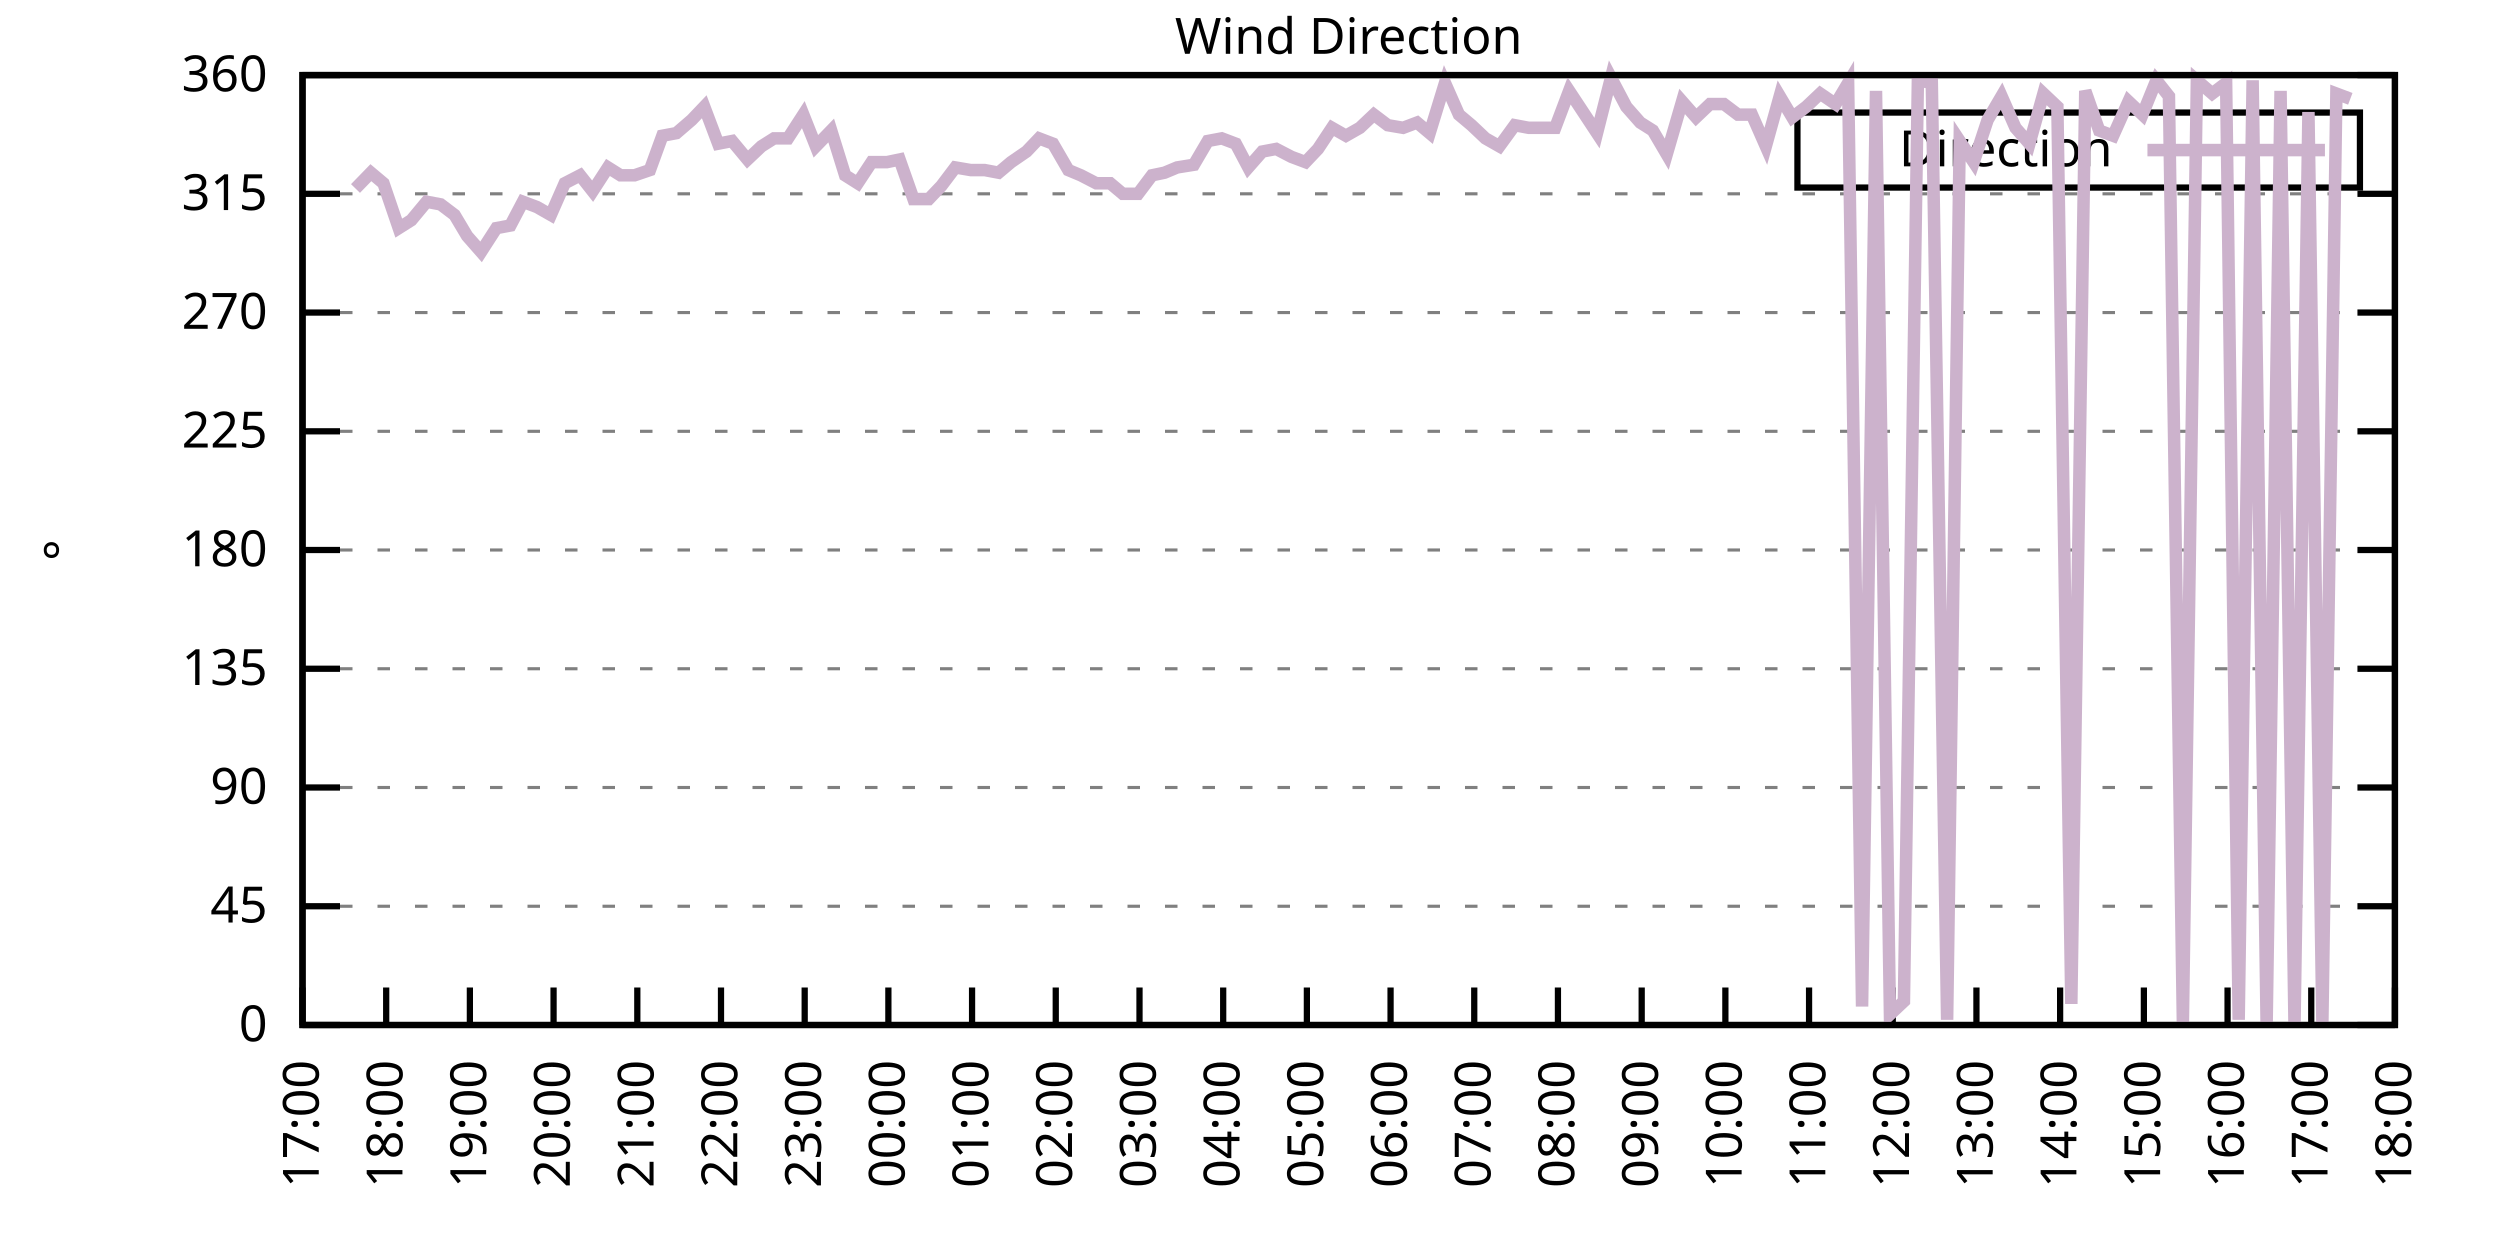
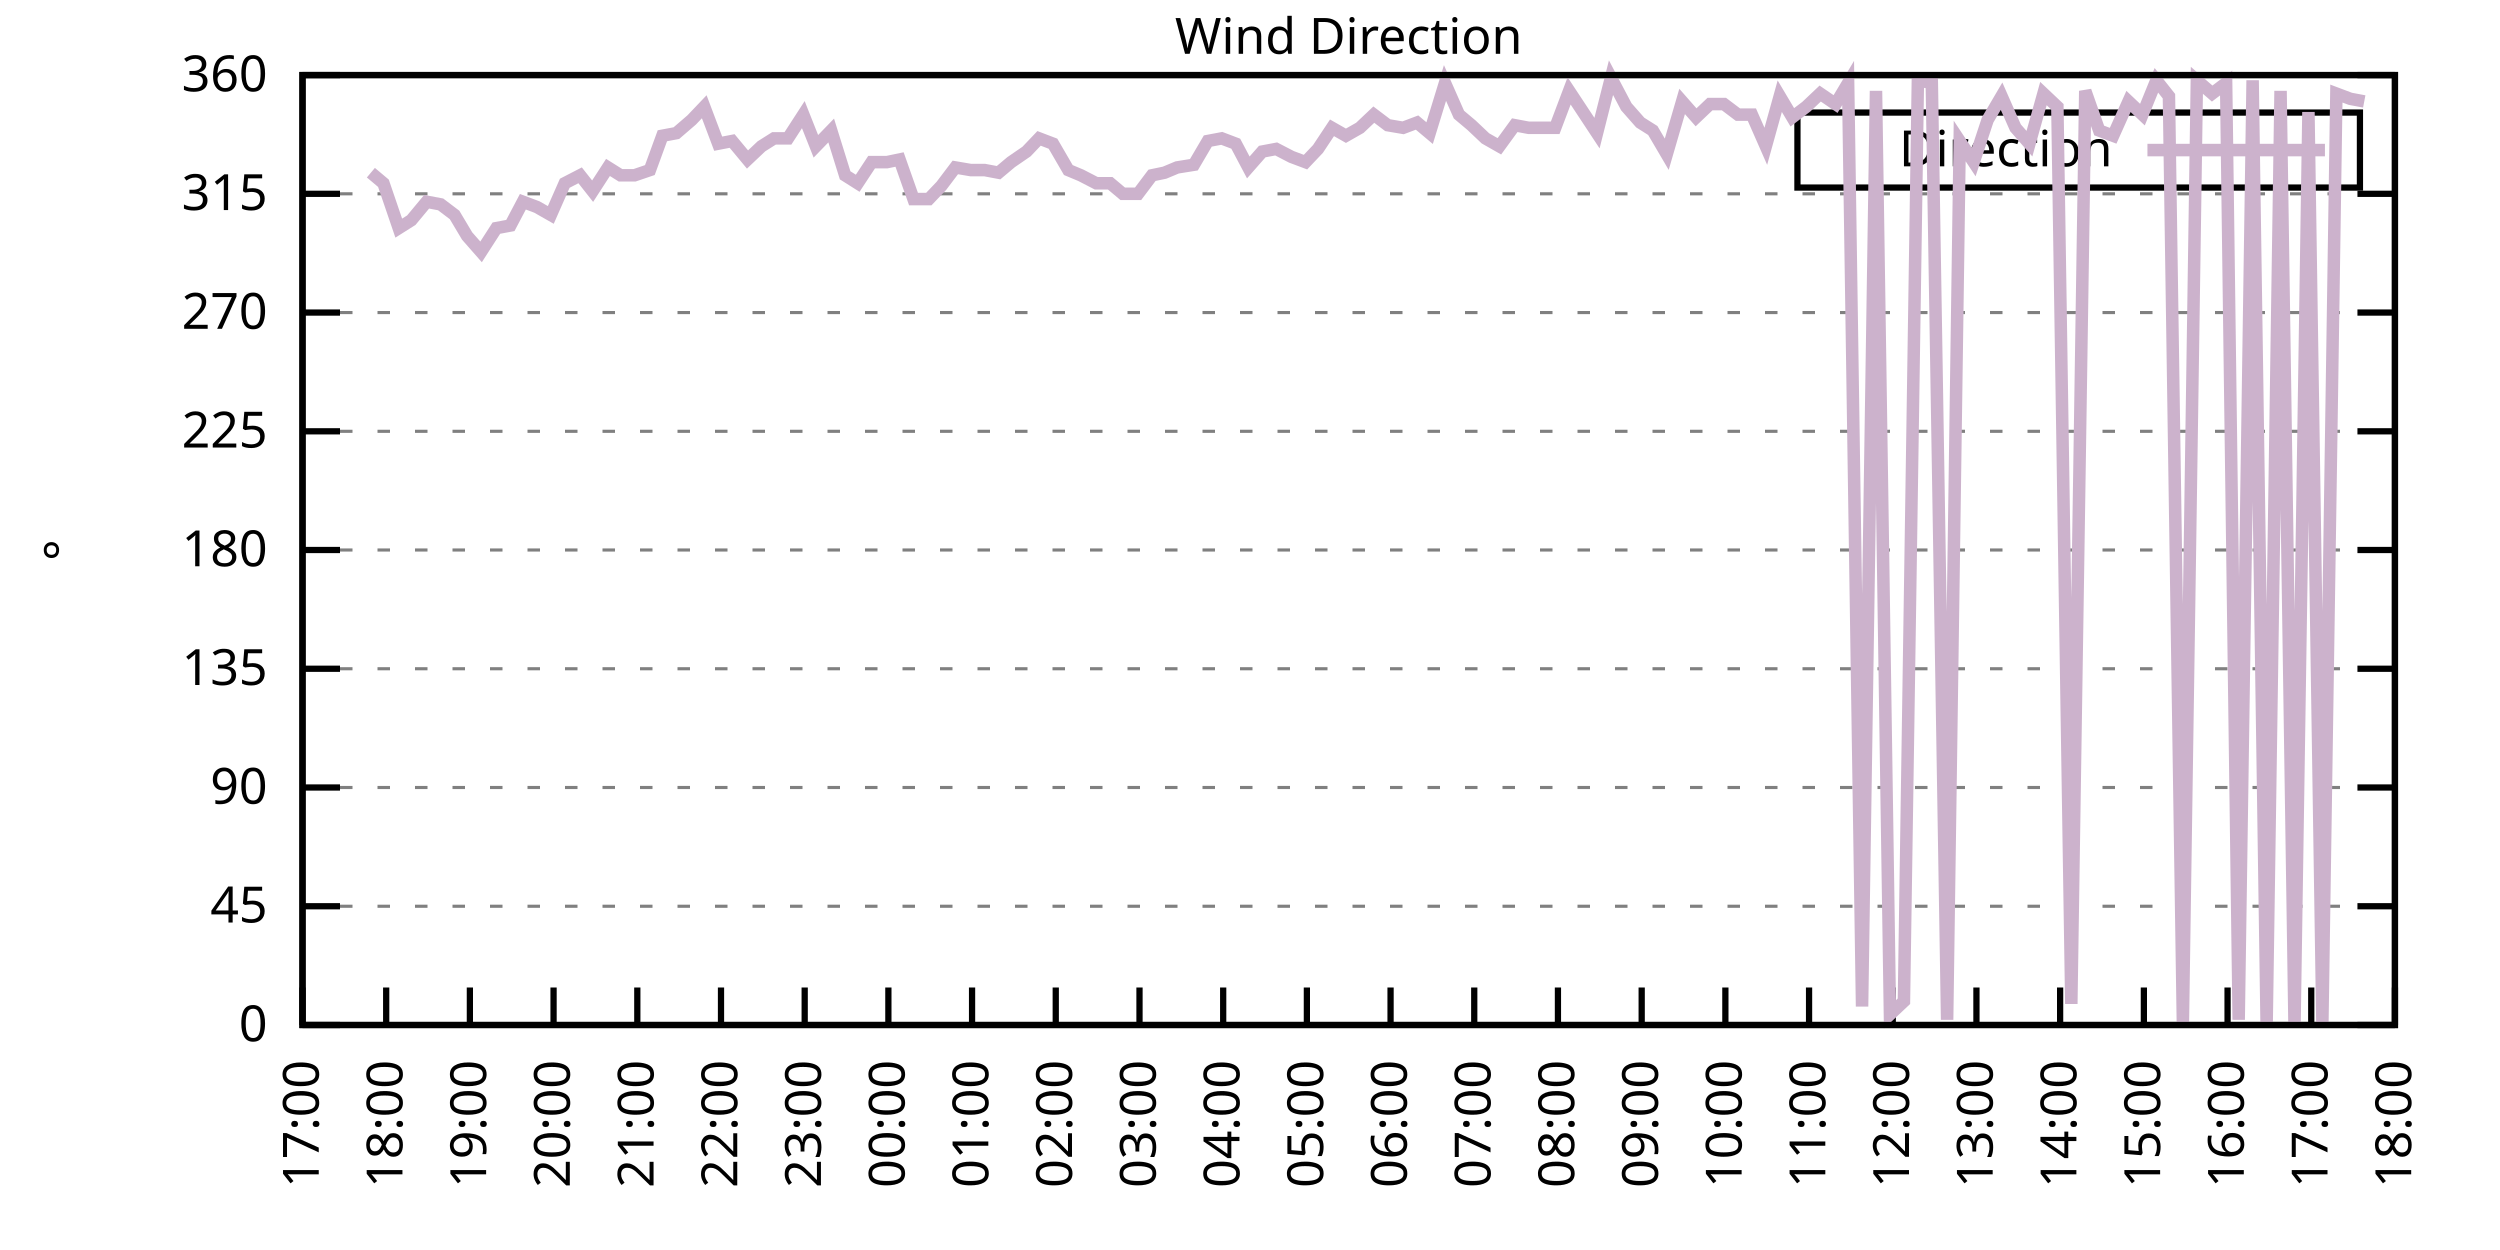
<svg xmlns="http://www.w3.org/2000/svg" xmlns:xlink="http://www.w3.org/1999/xlink" width="400" height="200" viewBox="0 0 400 200">
  <g id="gnuplot_canvas">
    <rect x="0" y="0" width="400" height="200" fill="none" />
    <defs>
      <circle id="gpDot" r="0.5" stroke-width="0.5" stroke="currentColor" />
      <path id="gpPt0" stroke-width="0.333" stroke="currentColor" d="M-1,0 h2 M0,-1 v2" />
      <path id="gpPt1" stroke-width="0.333" stroke="currentColor" d="M-1,-1 L1,1 M1,-1 L-1,1" />
      <path id="gpPt2" stroke-width="0.333" stroke="currentColor" d="M-1,0 L1,0 M0,-1 L0,1 M-1,-1 L1,1 M-1,1 L1,-1" />
      <rect id="gpPt3" stroke-width="0.333" stroke="currentColor" x="-1" y="-1" width="2" height="2" />
      <rect id="gpPt4" stroke-width="0.333" stroke="currentColor" fill="currentColor" x="-1" y="-1" width="2" height="2" />
      <circle id="gpPt5" stroke-width="0.333" stroke="currentColor" cx="0" cy="0" r="1" />
      <use xlink:href="#gpPt5" id="gpPt6" fill="currentColor" stroke="none" />
      <path id="gpPt7" stroke-width="0.333" stroke="currentColor" d="M0,-1.33 L-1.33,0.67 L1.33,0.67 z" />
      <use xlink:href="#gpPt7" id="gpPt8" fill="currentColor" stroke="none" />
      <use xlink:href="#gpPt7" id="gpPt9" stroke="currentColor" transform="rotate(180)" />
      <use xlink:href="#gpPt9" id="gpPt10" fill="currentColor" stroke="none" />
      <use xlink:href="#gpPt3" id="gpPt11" stroke="currentColor" transform="rotate(45)" />
      <use xlink:href="#gpPt11" id="gpPt12" fill="currentColor" stroke="none" />
      <path id="gpPt13" stroke-width="0.333" stroke="currentColor" d="M0,1.330 L1.265,0.411 L0.782,-1.067 L-0.782,-1.076 L-1.265,0.411 z" />
      <use xlink:href="#gpPt13" id="gpPt14" fill="currentColor" stroke="none" />
      <filter id="textbox" filterUnits="objectBoundingBox" x="0" y="0" height="1" width="1">
        <feFlood flood-color="white" flood-opacity="1" result="bgnd" />
        <feComposite in="SourceGraphic" in2="bgnd" operator="atop" />
      </filter>
      <filter id="greybox" filterUnits="objectBoundingBox" x="0" y="0" height="1" width="1">
        <feFlood flood-color="lightgrey" flood-opacity="1" result="grey" />
        <feComposite in="SourceGraphic" in2="grey" operator="atop" />
      </filter>
    </defs>
    <g fill="none" color="white" stroke="currentColor" stroke-width="1.00" stroke-linecap="butt" stroke-linejoin="miter">
</g>
    <g fill="none" color="black" stroke="currentColor" stroke-width="1.00" stroke-linecap="butt" stroke-linejoin="miter">
      <g stroke="none" shape-rendering="crispEdges">
        <polygon fill="rgb(255, 255, 255)" points="48.40,164.00 383.18,164.00 383.18,12.02 48.40,12.02 " />
      </g>
    </g>
    <g fill="none" color="black" stroke="currentColor" stroke-width="1.00" stroke-linecap="butt" stroke-linejoin="miter">
</g>
    <g fill="none" color="black" stroke="black" stroke-width="0.50" stroke-linecap="butt" stroke-linejoin="miter">
</g>
    <g fill="none" color="gray" stroke="currentColor" stroke-width="0.50" stroke-linecap="butt" stroke-linejoin="miter">
      <path stroke="gray" stroke-dasharray="2,4" class="gridline" d="M48.40,164.00 L383.19,164.00  " />
    </g>
    <g fill="none" color="gray" stroke="gray" stroke-width="1.00" stroke-linecap="butt" stroke-linejoin="miter">
</g>
    <g fill="none" color="black" stroke="currentColor" stroke-width="1.00" stroke-linecap="butt" stroke-linejoin="miter">
      <path stroke="black" d="M48.40,164.00 L54.40,164.00 M383.19,164.00 L377.19,164.00  " />
      <g transform="translate(42.80,166.60)" stroke="none" fill="black" font-family="Sans" font-size="8.00" text-anchor="end">
        <text>
          <tspan font-family="Sans"> 0</tspan>
        </text>
      </g>
    </g>
    <g fill="none" color="black" stroke="currentColor" stroke-width="1.00" stroke-linecap="butt" stroke-linejoin="miter">
</g>
    <g fill="none" color="black" stroke="black" stroke-width="0.50" stroke-linecap="butt" stroke-linejoin="miter">
</g>
    <g fill="none" color="gray" stroke="currentColor" stroke-width="0.50" stroke-linecap="butt" stroke-linejoin="miter">
      <path stroke="gray" stroke-dasharray="2,4" class="gridline" d="M48.40,145.00 L383.19,145.00  " />
    </g>
    <g fill="none" color="gray" stroke="gray" stroke-width="1.00" stroke-linecap="butt" stroke-linejoin="miter">
</g>
    <g fill="none" color="black" stroke="currentColor" stroke-width="1.00" stroke-linecap="butt" stroke-linejoin="miter">
      <path stroke="black" d="M48.40,145.00 L54.40,145.00 M383.19,145.00 L377.19,145.00  " />
      <g transform="translate(42.80,147.60)" stroke="none" fill="black" font-family="Sans" font-size="8.00" text-anchor="end">
        <text>
          <tspan font-family="Sans"> 45</tspan>
        </text>
      </g>
    </g>
    <g fill="none" color="black" stroke="currentColor" stroke-width="1.00" stroke-linecap="butt" stroke-linejoin="miter">
</g>
    <g fill="none" color="black" stroke="black" stroke-width="0.50" stroke-linecap="butt" stroke-linejoin="miter">
</g>
    <g fill="none" color="gray" stroke="currentColor" stroke-width="0.50" stroke-linecap="butt" stroke-linejoin="miter">
      <path stroke="gray" stroke-dasharray="2,4" class="gridline" d="M48.40,126.00 L383.19,126.00  " />
    </g>
    <g fill="none" color="gray" stroke="gray" stroke-width="1.00" stroke-linecap="butt" stroke-linejoin="miter">
</g>
    <g fill="none" color="black" stroke="currentColor" stroke-width="1.00" stroke-linecap="butt" stroke-linejoin="miter">
      <path stroke="black" d="M48.40,126.00 L54.40,126.00 M383.19,126.00 L377.19,126.00  " />
      <g transform="translate(42.80,128.60)" stroke="none" fill="black" font-family="Sans" font-size="8.00" text-anchor="end">
        <text>
          <tspan font-family="Sans"> 90</tspan>
        </text>
      </g>
    </g>
    <g fill="none" color="black" stroke="currentColor" stroke-width="1.00" stroke-linecap="butt" stroke-linejoin="miter">
</g>
    <g fill="none" color="black" stroke="black" stroke-width="0.50" stroke-linecap="butt" stroke-linejoin="miter">
</g>
    <g fill="none" color="gray" stroke="currentColor" stroke-width="0.50" stroke-linecap="butt" stroke-linejoin="miter">
      <path stroke="gray" stroke-dasharray="2,4" class="gridline" d="M48.40,107.00 L383.19,107.00  " />
    </g>
    <g fill="none" color="gray" stroke="gray" stroke-width="1.00" stroke-linecap="butt" stroke-linejoin="miter">
</g>
    <g fill="none" color="black" stroke="currentColor" stroke-width="1.00" stroke-linecap="butt" stroke-linejoin="miter">
      <path stroke="black" d="M48.40,107.00 L54.40,107.00 M383.19,107.00 L377.19,107.00  " />
      <g transform="translate(42.80,109.60)" stroke="none" fill="black" font-family="Sans" font-size="8.00" text-anchor="end">
        <text>
          <tspan font-family="Sans"> 135</tspan>
        </text>
      </g>
    </g>
    <g fill="none" color="black" stroke="currentColor" stroke-width="1.00" stroke-linecap="butt" stroke-linejoin="miter">
</g>
    <g fill="none" color="black" stroke="black" stroke-width="0.50" stroke-linecap="butt" stroke-linejoin="miter">
</g>
    <g fill="none" color="gray" stroke="currentColor" stroke-width="0.50" stroke-linecap="butt" stroke-linejoin="miter">
      <path stroke="gray" stroke-dasharray="2,4" class="gridline" d="M48.40,88.00 L383.19,88.00  " />
    </g>
    <g fill="none" color="gray" stroke="gray" stroke-width="1.00" stroke-linecap="butt" stroke-linejoin="miter">
</g>
    <g fill="none" color="black" stroke="currentColor" stroke-width="1.00" stroke-linecap="butt" stroke-linejoin="miter">
      <path stroke="black" d="M48.40,88.00 L54.40,88.00 M383.19,88.00 L377.19,88.00  " />
      <g transform="translate(42.80,90.60)" stroke="none" fill="black" font-family="Sans" font-size="8.00" text-anchor="end">
        <text>
          <tspan font-family="Sans"> 180</tspan>
        </text>
      </g>
    </g>
    <g fill="none" color="black" stroke="currentColor" stroke-width="1.00" stroke-linecap="butt" stroke-linejoin="miter">
</g>
    <g fill="none" color="black" stroke="black" stroke-width="0.50" stroke-linecap="butt" stroke-linejoin="miter">
</g>
    <g fill="none" color="gray" stroke="currentColor" stroke-width="0.50" stroke-linecap="butt" stroke-linejoin="miter">
      <path stroke="gray" stroke-dasharray="2,4" class="gridline" d="M48.40,69.01 L383.19,69.01  " />
    </g>
    <g fill="none" color="gray" stroke="gray" stroke-width="1.00" stroke-linecap="butt" stroke-linejoin="miter">
</g>
    <g fill="none" color="black" stroke="currentColor" stroke-width="1.00" stroke-linecap="butt" stroke-linejoin="miter">
      <path stroke="black" d="M48.40,69.01 L54.40,69.01 M383.19,69.01 L377.19,69.01  " />
      <g transform="translate(42.80,71.61)" stroke="none" fill="black" font-family="Sans" font-size="8.00" text-anchor="end">
        <text>
          <tspan font-family="Sans"> 225</tspan>
        </text>
      </g>
    </g>
    <g fill="none" color="black" stroke="currentColor" stroke-width="1.00" stroke-linecap="butt" stroke-linejoin="miter">
</g>
    <g fill="none" color="black" stroke="black" stroke-width="0.50" stroke-linecap="butt" stroke-linejoin="miter">
</g>
    <g fill="none" color="gray" stroke="currentColor" stroke-width="0.50" stroke-linecap="butt" stroke-linejoin="miter">
      <path stroke="gray" stroke-dasharray="2,4" class="gridline" d="M48.40,50.01 L383.19,50.01  " />
    </g>
    <g fill="none" color="gray" stroke="gray" stroke-width="1.00" stroke-linecap="butt" stroke-linejoin="miter">
</g>
    <g fill="none" color="black" stroke="currentColor" stroke-width="1.00" stroke-linecap="butt" stroke-linejoin="miter">
      <path stroke="black" d="M48.40,50.01 L54.40,50.01 M383.19,50.01 L377.19,50.01  " />
      <g transform="translate(42.80,52.61)" stroke="none" fill="black" font-family="Sans" font-size="8.00" text-anchor="end">
        <text>
          <tspan font-family="Sans"> 270</tspan>
        </text>
      </g>
    </g>
    <g fill="none" color="black" stroke="currentColor" stroke-width="1.00" stroke-linecap="butt" stroke-linejoin="miter">
</g>
    <g fill="none" color="black" stroke="black" stroke-width="0.50" stroke-linecap="butt" stroke-linejoin="miter">
</g>
    <g fill="none" color="gray" stroke="currentColor" stroke-width="0.50" stroke-linecap="butt" stroke-linejoin="miter">
      <path stroke="gray" stroke-dasharray="2,4" class="gridline" d="M48.40,31.01 L383.19,31.01  " />
    </g>
    <g fill="none" color="gray" stroke="gray" stroke-width="1.00" stroke-linecap="butt" stroke-linejoin="miter">
</g>
    <g fill="none" color="black" stroke="currentColor" stroke-width="1.00" stroke-linecap="butt" stroke-linejoin="miter">
      <path stroke="black" d="M48.40,31.01 L54.40,31.01 M383.19,31.01 L377.19,31.01  " />
      <g transform="translate(42.80,33.61)" stroke="none" fill="black" font-family="Sans" font-size="8.00" text-anchor="end">
        <text>
          <tspan font-family="Sans"> 315</tspan>
        </text>
      </g>
    </g>
    <g fill="none" color="black" stroke="currentColor" stroke-width="1.00" stroke-linecap="butt" stroke-linejoin="miter">
</g>
    <g fill="none" color="black" stroke="black" stroke-width="0.50" stroke-linecap="butt" stroke-linejoin="miter">
</g>
    <g fill="none" color="gray" stroke="currentColor" stroke-width="0.50" stroke-linecap="butt" stroke-linejoin="miter">
      <path stroke="gray" stroke-dasharray="2,4" class="gridline" d="M48.40,12.01 L383.19,12.01  " />
    </g>
    <g fill="none" color="gray" stroke="gray" stroke-width="1.00" stroke-linecap="butt" stroke-linejoin="miter">
</g>
    <g fill="none" color="black" stroke="currentColor" stroke-width="1.00" stroke-linecap="butt" stroke-linejoin="miter">
      <path stroke="black" d="M48.40,12.01 L54.40,12.01 M383.19,12.01 L377.19,12.01  " />
      <g transform="translate(42.80,14.61)" stroke="none" fill="black" font-family="Sans" font-size="8.00" text-anchor="end">
        <text>
          <tspan font-family="Sans"> 360</tspan>
        </text>
      </g>
    </g>
    <g fill="none" color="black" stroke="currentColor" stroke-width="1.00" stroke-linecap="butt" stroke-linejoin="miter">
      <path stroke="black" d="M48.40,164.00 L48.40,158.00  " />
      <g transform="translate(51.00,169.60) rotate(270.00)" stroke="none" fill="black" font-family="Sans" font-size="8.00" text-anchor="end">
        <text>
          <tspan font-family="Sans">17:00</tspan>
        </text>
      </g>
    </g>
    <g fill="none" color="black" stroke="currentColor" stroke-width="1.00" stroke-linecap="butt" stroke-linejoin="miter">
      <path stroke="black" d="M61.79,164.00 L61.79,158.00  " />
      <g transform="translate(64.39,169.60) rotate(270.00)" stroke="none" fill="black" font-family="Sans" font-size="8.00" text-anchor="end">
        <text>
          <tspan font-family="Sans">18:00</tspan>
        </text>
      </g>
    </g>
    <g fill="none" color="black" stroke="currentColor" stroke-width="1.00" stroke-linecap="butt" stroke-linejoin="miter">
      <path stroke="black" d="M75.18,164.00 L75.18,158.00  " />
      <g transform="translate(77.78,169.60) rotate(270.00)" stroke="none" fill="black" font-family="Sans" font-size="8.00" text-anchor="end">
        <text>
          <tspan font-family="Sans">19:00</tspan>
        </text>
      </g>
    </g>
    <g fill="none" color="black" stroke="currentColor" stroke-width="1.00" stroke-linecap="butt" stroke-linejoin="miter">
      <path stroke="black" d="M88.57,164.00 L88.57,158.00  " />
      <g transform="translate(91.17,169.60) rotate(270.00)" stroke="none" fill="black" font-family="Sans" font-size="8.00" text-anchor="end">
        <text>
          <tspan font-family="Sans">20:00</tspan>
        </text>
      </g>
    </g>
    <g fill="none" color="black" stroke="currentColor" stroke-width="1.00" stroke-linecap="butt" stroke-linejoin="miter">
      <path stroke="black" d="M101.97,164.00 L101.97,158.00  " />
      <g transform="translate(104.57,169.60) rotate(270.00)" stroke="none" fill="black" font-family="Sans" font-size="8.00" text-anchor="end">
        <text>
          <tspan font-family="Sans">21:00</tspan>
        </text>
      </g>
    </g>
    <g fill="none" color="black" stroke="currentColor" stroke-width="1.00" stroke-linecap="butt" stroke-linejoin="miter">
      <path stroke="black" d="M115.36,164.00 L115.36,158.00  " />
      <g transform="translate(117.96,169.60) rotate(270.00)" stroke="none" fill="black" font-family="Sans" font-size="8.00" text-anchor="end">
        <text>
          <tspan font-family="Sans">22:00</tspan>
        </text>
      </g>
    </g>
    <g fill="none" color="black" stroke="currentColor" stroke-width="1.00" stroke-linecap="butt" stroke-linejoin="miter">
      <path stroke="black" d="M128.75,164.00 L128.75,158.00  " />
      <g transform="translate(131.35,169.60) rotate(270.00)" stroke="none" fill="black" font-family="Sans" font-size="8.00" text-anchor="end">
        <text>
          <tspan font-family="Sans">23:00</tspan>
        </text>
      </g>
    </g>
    <g fill="none" color="black" stroke="currentColor" stroke-width="1.00" stroke-linecap="butt" stroke-linejoin="miter">
      <path stroke="black" d="M142.14,164.00 L142.14,158.00  " />
      <g transform="translate(144.74,169.60) rotate(270.00)" stroke="none" fill="black" font-family="Sans" font-size="8.00" text-anchor="end">
        <text>
          <tspan font-family="Sans">00:00</tspan>
        </text>
      </g>
    </g>
    <g fill="none" color="black" stroke="currentColor" stroke-width="1.00" stroke-linecap="butt" stroke-linejoin="miter">
      <path stroke="black" d="M155.53,164.00 L155.53,158.00  " />
      <g transform="translate(158.13,169.60) rotate(270.00)" stroke="none" fill="black" font-family="Sans" font-size="8.00" text-anchor="end">
        <text>
          <tspan font-family="Sans">01:00</tspan>
        </text>
      </g>
    </g>
    <g fill="none" color="black" stroke="currentColor" stroke-width="1.00" stroke-linecap="butt" stroke-linejoin="miter">
      <path stroke="black" d="M168.92,164.00 L168.92,158.00  " />
      <g transform="translate(171.52,169.60) rotate(270.00)" stroke="none" fill="black" font-family="Sans" font-size="8.00" text-anchor="end">
        <text>
          <tspan font-family="Sans">02:00</tspan>
        </text>
      </g>
    </g>
    <g fill="none" color="black" stroke="currentColor" stroke-width="1.00" stroke-linecap="butt" stroke-linejoin="miter">
      <path stroke="black" d="M182.32,164.00 L182.32,158.00  " />
      <g transform="translate(184.92,169.60) rotate(270.00)" stroke="none" fill="black" font-family="Sans" font-size="8.00" text-anchor="end">
        <text>
          <tspan font-family="Sans">03:00</tspan>
        </text>
      </g>
    </g>
    <g fill="none" color="black" stroke="currentColor" stroke-width="1.00" stroke-linecap="butt" stroke-linejoin="miter">
      <path stroke="black" d="M195.71,164.00 L195.71,158.00  " />
      <g transform="translate(198.31,169.60) rotate(270.00)" stroke="none" fill="black" font-family="Sans" font-size="8.00" text-anchor="end">
        <text>
          <tspan font-family="Sans">04:00</tspan>
        </text>
      </g>
    </g>
    <g fill="none" color="black" stroke="currentColor" stroke-width="1.00" stroke-linecap="butt" stroke-linejoin="miter">
      <path stroke="black" d="M209.10,164.00 L209.10,158.00  " />
      <g transform="translate(211.70,169.60) rotate(270.00)" stroke="none" fill="black" font-family="Sans" font-size="8.00" text-anchor="end">
        <text>
          <tspan font-family="Sans">05:00</tspan>
        </text>
      </g>
    </g>
    <g fill="none" color="black" stroke="currentColor" stroke-width="1.00" stroke-linecap="butt" stroke-linejoin="miter">
      <path stroke="black" d="M222.49,164.00 L222.49,158.00  " />
      <g transform="translate(225.09,169.60) rotate(270.00)" stroke="none" fill="black" font-family="Sans" font-size="8.00" text-anchor="end">
        <text>
          <tspan font-family="Sans">06:00</tspan>
        </text>
      </g>
    </g>
    <g fill="none" color="black" stroke="currentColor" stroke-width="1.00" stroke-linecap="butt" stroke-linejoin="miter">
      <path stroke="black" d="M235.88,164.00 L235.88,158.00  " />
      <g transform="translate(238.48,169.60) rotate(270.00)" stroke="none" fill="black" font-family="Sans" font-size="8.00" text-anchor="end">
        <text>
          <tspan font-family="Sans">07:00</tspan>
        </text>
      </g>
    </g>
    <g fill="none" color="black" stroke="currentColor" stroke-width="1.00" stroke-linecap="butt" stroke-linejoin="miter">
      <path stroke="black" d="M249.27,164.00 L249.27,158.00  " />
      <g transform="translate(251.87,169.60) rotate(270.00)" stroke="none" fill="black" font-family="Sans" font-size="8.00" text-anchor="end">
        <text>
          <tspan font-family="Sans">08:00</tspan>
        </text>
      </g>
    </g>
    <g fill="none" color="black" stroke="currentColor" stroke-width="1.00" stroke-linecap="butt" stroke-linejoin="miter">
      <path stroke="black" d="M262.67,164.00 L262.67,158.00  " />
      <g transform="translate(265.27,169.60) rotate(270.00)" stroke="none" fill="black" font-family="Sans" font-size="8.00" text-anchor="end">
        <text>
          <tspan font-family="Sans">09:00</tspan>
        </text>
      </g>
    </g>
    <g fill="none" color="black" stroke="currentColor" stroke-width="1.00" stroke-linecap="butt" stroke-linejoin="miter">
      <path stroke="black" d="M276.06,164.00 L276.06,158.00  " />
      <g transform="translate(278.66,169.60) rotate(270.00)" stroke="none" fill="black" font-family="Sans" font-size="8.00" text-anchor="end">
        <text>
          <tspan font-family="Sans">10:00</tspan>
        </text>
      </g>
    </g>
    <g fill="none" color="black" stroke="currentColor" stroke-width="1.00" stroke-linecap="butt" stroke-linejoin="miter">
      <path stroke="black" d="M289.45,164.00 L289.45,158.00  " />
      <g transform="translate(292.05,169.60) rotate(270.00)" stroke="none" fill="black" font-family="Sans" font-size="8.00" text-anchor="end">
        <text>
          <tspan font-family="Sans">11:00</tspan>
        </text>
      </g>
    </g>
    <g fill="none" color="black" stroke="currentColor" stroke-width="1.00" stroke-linecap="butt" stroke-linejoin="miter">
      <path stroke="black" d="M302.84,164.00 L302.84,158.00  " />
      <g transform="translate(305.44,169.60) rotate(270.00)" stroke="none" fill="black" font-family="Sans" font-size="8.00" text-anchor="end">
        <text>
          <tspan font-family="Sans">12:00</tspan>
        </text>
      </g>
    </g>
    <g fill="none" color="black" stroke="currentColor" stroke-width="1.00" stroke-linecap="butt" stroke-linejoin="miter">
      <path stroke="black" d="M316.23,164.00 L316.23,158.00  " />
      <g transform="translate(318.83,169.60) rotate(270.00)" stroke="none" fill="black" font-family="Sans" font-size="8.00" text-anchor="end">
        <text>
          <tspan font-family="Sans">13:00</tspan>
        </text>
      </g>
    </g>
    <g fill="none" color="black" stroke="currentColor" stroke-width="1.00" stroke-linecap="butt" stroke-linejoin="miter">
      <path stroke="black" d="M329.62,164.00 L329.62,158.00  " />
      <g transform="translate(332.22,169.60) rotate(270.00)" stroke="none" fill="black" font-family="Sans" font-size="8.00" text-anchor="end">
        <text>
          <tspan font-family="Sans">14:00</tspan>
        </text>
      </g>
    </g>
    <g fill="none" color="black" stroke="currentColor" stroke-width="1.00" stroke-linecap="butt" stroke-linejoin="miter">
      <path stroke="black" d="M343.02,164.00 L343.02,158.00  " />
      <g transform="translate(345.62,169.60) rotate(270.00)" stroke="none" fill="black" font-family="Sans" font-size="8.00" text-anchor="end">
        <text>
          <tspan font-family="Sans">15:00</tspan>
        </text>
      </g>
    </g>
    <g fill="none" color="black" stroke="currentColor" stroke-width="1.00" stroke-linecap="butt" stroke-linejoin="miter">
      <path stroke="black" d="M356.41,164.00 L356.41,158.00  " />
      <g transform="translate(359.01,169.60) rotate(270.00)" stroke="none" fill="black" font-family="Sans" font-size="8.00" text-anchor="end">
        <text>
          <tspan font-family="Sans">16:00</tspan>
        </text>
      </g>
    </g>
    <g fill="none" color="black" stroke="currentColor" stroke-width="1.00" stroke-linecap="butt" stroke-linejoin="miter">
      <path stroke="black" d="M369.80,164.00 L369.80,158.00  " />
      <g transform="translate(372.40,169.60) rotate(270.00)" stroke="none" fill="black" font-family="Sans" font-size="8.00" text-anchor="end">
        <text>
          <tspan font-family="Sans">17:00</tspan>
        </text>
      </g>
    </g>
    <g fill="none" color="black" stroke="currentColor" stroke-width="1.00" stroke-linecap="butt" stroke-linejoin="miter">
      <path stroke="black" d="M383.19,164.00 L383.19,158.00  " />
      <g transform="translate(385.79,169.60) rotate(270.00)" stroke="none" fill="black" font-family="Sans" font-size="8.00" text-anchor="end">
        <text>
          <tspan font-family="Sans">18:00</tspan>
        </text>
      </g>
    </g>
    <g fill="none" color="black" stroke="currentColor" stroke-width="1.00" stroke-linecap="butt" stroke-linejoin="miter">
</g>
    <g fill="none" color="black" stroke="currentColor" stroke-width="1.00" stroke-linecap="butt" stroke-linejoin="miter">
      <path stroke="black" d="M48.40,12.01 L48.40,164.00 L383.19,164.00 L383.19,12.01 L48.40,12.01 Z  " />
    </g>
    <g fill="none" color="black" stroke="currentColor" stroke-width="1.00" stroke-linecap="butt" stroke-linejoin="miter">
</g>
    <g fill="none" color="black" stroke="currentColor" stroke-width="1.00" stroke-linecap="butt" stroke-linejoin="miter">
      <path stroke="black" d="M287.59,30.01 L287.59,18.01 L377.59,18.01 L377.59,30.01 L287.59,30.01 Z  " />
    </g>
    <g id="Wind_direction_plot_1">
      <g fill="none" color="white" stroke="black" stroke-width="2.00" stroke-linecap="butt" stroke-linejoin="miter">
</g>
      <g fill="none" color="black" stroke="currentColor" stroke-width="2.00" stroke-linecap="butt" stroke-linejoin="miter">
        <g transform="translate(337.99,26.61)" stroke="none" fill="black" font-family="Sans" font-size="8.00" text-anchor="end">
          <text>
            <tspan font-family="Sans">Direction</tspan>
          </text>
        </g>
      </g>
      <g fill="none" color="black" stroke="currentColor" stroke-width="2.00" stroke-linecap="butt" stroke-linejoin="miter">
-         <path stroke="rgb(204, 178, 204)" d="M343.59,24.01 L371.99,24.01 M56.88,30.16 L59.34,27.63 L61.35,29.32 L63.80,36.50 L65.81,35.23 L68.26,32.28   L70.50,32.70 L72.73,34.39 L74.74,37.76 L76.97,40.30 L79.42,36.50 L81.66,36.08 L83.66,32.28 L85.90,33.12   L88.13,34.39 L90.36,29.32 L92.82,28.05 L94.82,30.59 L97.28,26.79 L99.29,28.05 L101.52,28.05 L103.98,27.21   L105.98,21.72 L108.22,21.30 L110.67,19.19 L112.68,17.08 L114.91,22.99 L117.14,22.56 L119.60,25.52 L121.83,23.41   L123.84,22.14 L126.07,22.14 L128.53,18.34 L130.54,23.41 L132.99,20.88 L135.22,28.05 L137.23,29.32 L139.46,25.94   L141.92,25.94 L143.93,25.52 L146.16,31.85 L148.61,31.85 L150.62,29.74 L152.85,26.79 L155.31,27.21 L157.54,27.21   L159.77,27.63 L161.78,25.94 L164.24,24.25 L166.25,22.14 L168.48,22.99 L170.93,27.21 L172.94,28.05 L175.40,29.32   L177.63,29.32 L179.64,31.01 L182.09,31.01 L184.32,28.05 L186.33,27.63 L188.34,26.79 L191.02,26.36 L193.25,22.56   L195.48,22.14 L197.72,22.99 L199.73,26.79 L201.96,24.25 L204.19,23.83 L206.64,25.10 L208.88,25.94 L210.88,23.83   L213.12,20.45 L215.35,21.72 L217.58,20.45 L219.81,18.34 L222.04,20.03 L224.50,20.45 L226.73,19.61 L228.74,21.30   L231.20,13.28 L233.43,18.34 L235.44,20.03 L237.67,22.14 L239.90,23.41 L242.36,20.03 L244.59,20.45 L246.60,20.45   L248.83,20.45 L251.06,14.54 L253.29,17.92 L255.52,21.30 L257.76,12.43 L260.21,17.08 L262.44,19.61 L264.45,20.88   L266.68,24.68 L269.14,16.23 L271.37,18.77 L273.60,16.65 L275.83,16.65 L278.07,18.34 L280.30,18.34 L282.53,23.41   L284.76,15.39 L286.77,18.77 L289.00,17.08 L291.23,14.97 L293.69,16.65 L295.70,13.28 L297.93,161.04 L300.16,14.54   L302.39,162.31 L304.63,160.20 L306.86,12.85 L309.09,13.28 L311.54,163.16 L313.55,22.56 L315.79,25.94 L318.02,19.19   L320.25,15.39 L322.48,20.45 L324.71,22.99 L326.95,14.97 L329.18,17.08 L331.41,160.62 L333.64,14.54 L335.87,20.88   L338.10,21.72 L340.56,16.23 L342.79,18.34 L345.02,12.85 L347.03,15.39 L349.26,163.58 L351.50,12.85 L353.95,14.97   L356.18,13.28 L358.19,163.16 L360.42,12.85 L362.66,164.00 L364.89,14.54 L367.12,164.00 L369.35,17.92 L371.58,163.58   L373.82,14.97 L376.05,15.81  " />
+         <path stroke="rgb(204, 178, 204)" d="M343.59,24.01 L371.99,24.01 M59.34,27.63 L61.35,29.32 L63.80,36.50 L65.81,35.23 L68.26,32.28 L70.50,32.70   L72.73,34.39 L74.74,37.76 L76.97,40.30 L79.42,36.50 L81.66,36.08 L83.66,32.28 L85.90,33.12 L88.13,34.39   L90.36,29.32 L92.82,28.05 L94.82,30.59 L97.28,26.79 L99.29,28.05 L101.52,28.05 L103.98,27.21 L105.98,21.72   L108.22,21.30 L110.67,19.19 L112.68,17.08 L114.91,22.99 L117.14,22.56 L119.60,25.52 L121.83,23.41 L123.84,22.14   L126.07,22.14 L128.53,18.34 L130.54,23.41 L132.99,20.88 L135.22,28.05 L137.23,29.32 L139.46,25.94 L141.92,25.94   L143.93,25.52 L146.16,31.85 L148.61,31.85 L150.62,29.74 L152.85,26.79 L155.31,27.21 L157.54,27.21 L159.77,27.63   L161.78,25.94 L164.24,24.25 L166.25,22.14 L168.48,22.99 L170.93,27.21 L172.94,28.05 L175.40,29.32 L177.63,29.32   L179.64,31.01 L182.09,31.01 L184.32,28.05 L186.33,27.63 L188.34,26.79 L191.02,26.36 L193.25,22.56 L195.48,22.14   L197.72,22.99 L199.73,26.79 L201.96,24.25 L204.19,23.83 L206.64,25.10 L208.88,25.94 L210.88,23.83 L213.12,20.45   L215.35,21.72 L217.58,20.45 L219.81,18.34 L222.04,20.03 L224.50,20.45 L226.73,19.61 L228.74,21.30 L231.20,13.28   L233.43,18.34 L235.44,20.03 L237.67,22.14 L239.90,23.41 L242.36,20.03 L244.59,20.45 L246.60,20.45 L248.83,20.45   L251.06,14.54 L253.29,17.92 L255.52,21.30 L257.76,12.43 L260.21,17.08 L262.44,19.61 L264.45,20.88 L266.68,24.68   L269.14,16.23 L271.37,18.77 L273.60,16.65 L275.83,16.65 L278.07,18.34 L280.30,18.34 L282.53,23.41 L284.76,15.39   L286.77,18.77 L289.00,17.08 L291.23,14.97 L293.69,16.65 L295.70,13.28 L297.93,161.04 L300.16,14.54 L302.39,162.31   L304.63,160.20 L306.86,12.85 L309.09,13.28 L311.54,163.16 L313.55,22.56 L315.79,25.94 L318.02,19.19 L320.25,15.39   L322.48,20.45 L324.71,22.99 L326.95,14.97 L329.18,17.08 L331.41,160.62 L333.64,14.54 L335.87,20.88 L338.10,21.72   L340.56,16.23 L342.79,18.34 L345.02,12.85 L347.03,15.39 L349.26,163.58 L351.50,12.85 L353.95,14.97 L356.18,13.28   L358.19,163.16 L360.42,12.85 L362.66,164.00 L364.89,14.54 L367.12,164.00 L369.35,17.92 L371.58,163.58 L373.82,14.97   L376.05,15.81 L378.28,16.23  " />
      </g>
    </g>
    <g fill="none" color="black" stroke="currentColor" stroke-width="2.00" stroke-linecap="butt" stroke-linejoin="miter">
</g>
    <g fill="none" color="black" stroke="black" stroke-width="1.00" stroke-linecap="butt" stroke-linejoin="miter">
</g>
    <g fill="none" color="black" stroke="currentColor" stroke-width="1.00" stroke-linecap="butt" stroke-linejoin="miter">
      <path stroke="black" d="M48.40,12.01 L48.40,164.00 L383.19,164.00 L383.19,12.01 L48.40,12.01 Z  " />
      <g transform="translate(12.80,88.01) rotate(270.00)" stroke="none" fill="black" font-family="Sans" font-size="8.00" text-anchor="middle">
        <text>
          <tspan font-family="Sans">°</tspan>
        </text>
      </g>
    </g>
    <g fill="none" color="black" stroke="currentColor" stroke-width="1.00" stroke-linecap="butt" stroke-linejoin="miter">
</g>
    <g fill="none" color="black" stroke="currentColor" stroke-width="1.00" stroke-linecap="butt" stroke-linejoin="miter">
      <g transform="translate(215.79,8.61)" stroke="none" fill="black" font-family="Sans" font-size="8.00" text-anchor="middle">
        <text>
          <tspan font-family="Sans">Wind Direction</tspan>
        </text>
      </g>
    </g>
    <g fill="none" color="black" stroke="currentColor" stroke-width="1.00" stroke-linecap="butt" stroke-linejoin="miter">
</g>
  </g>
</svg>
